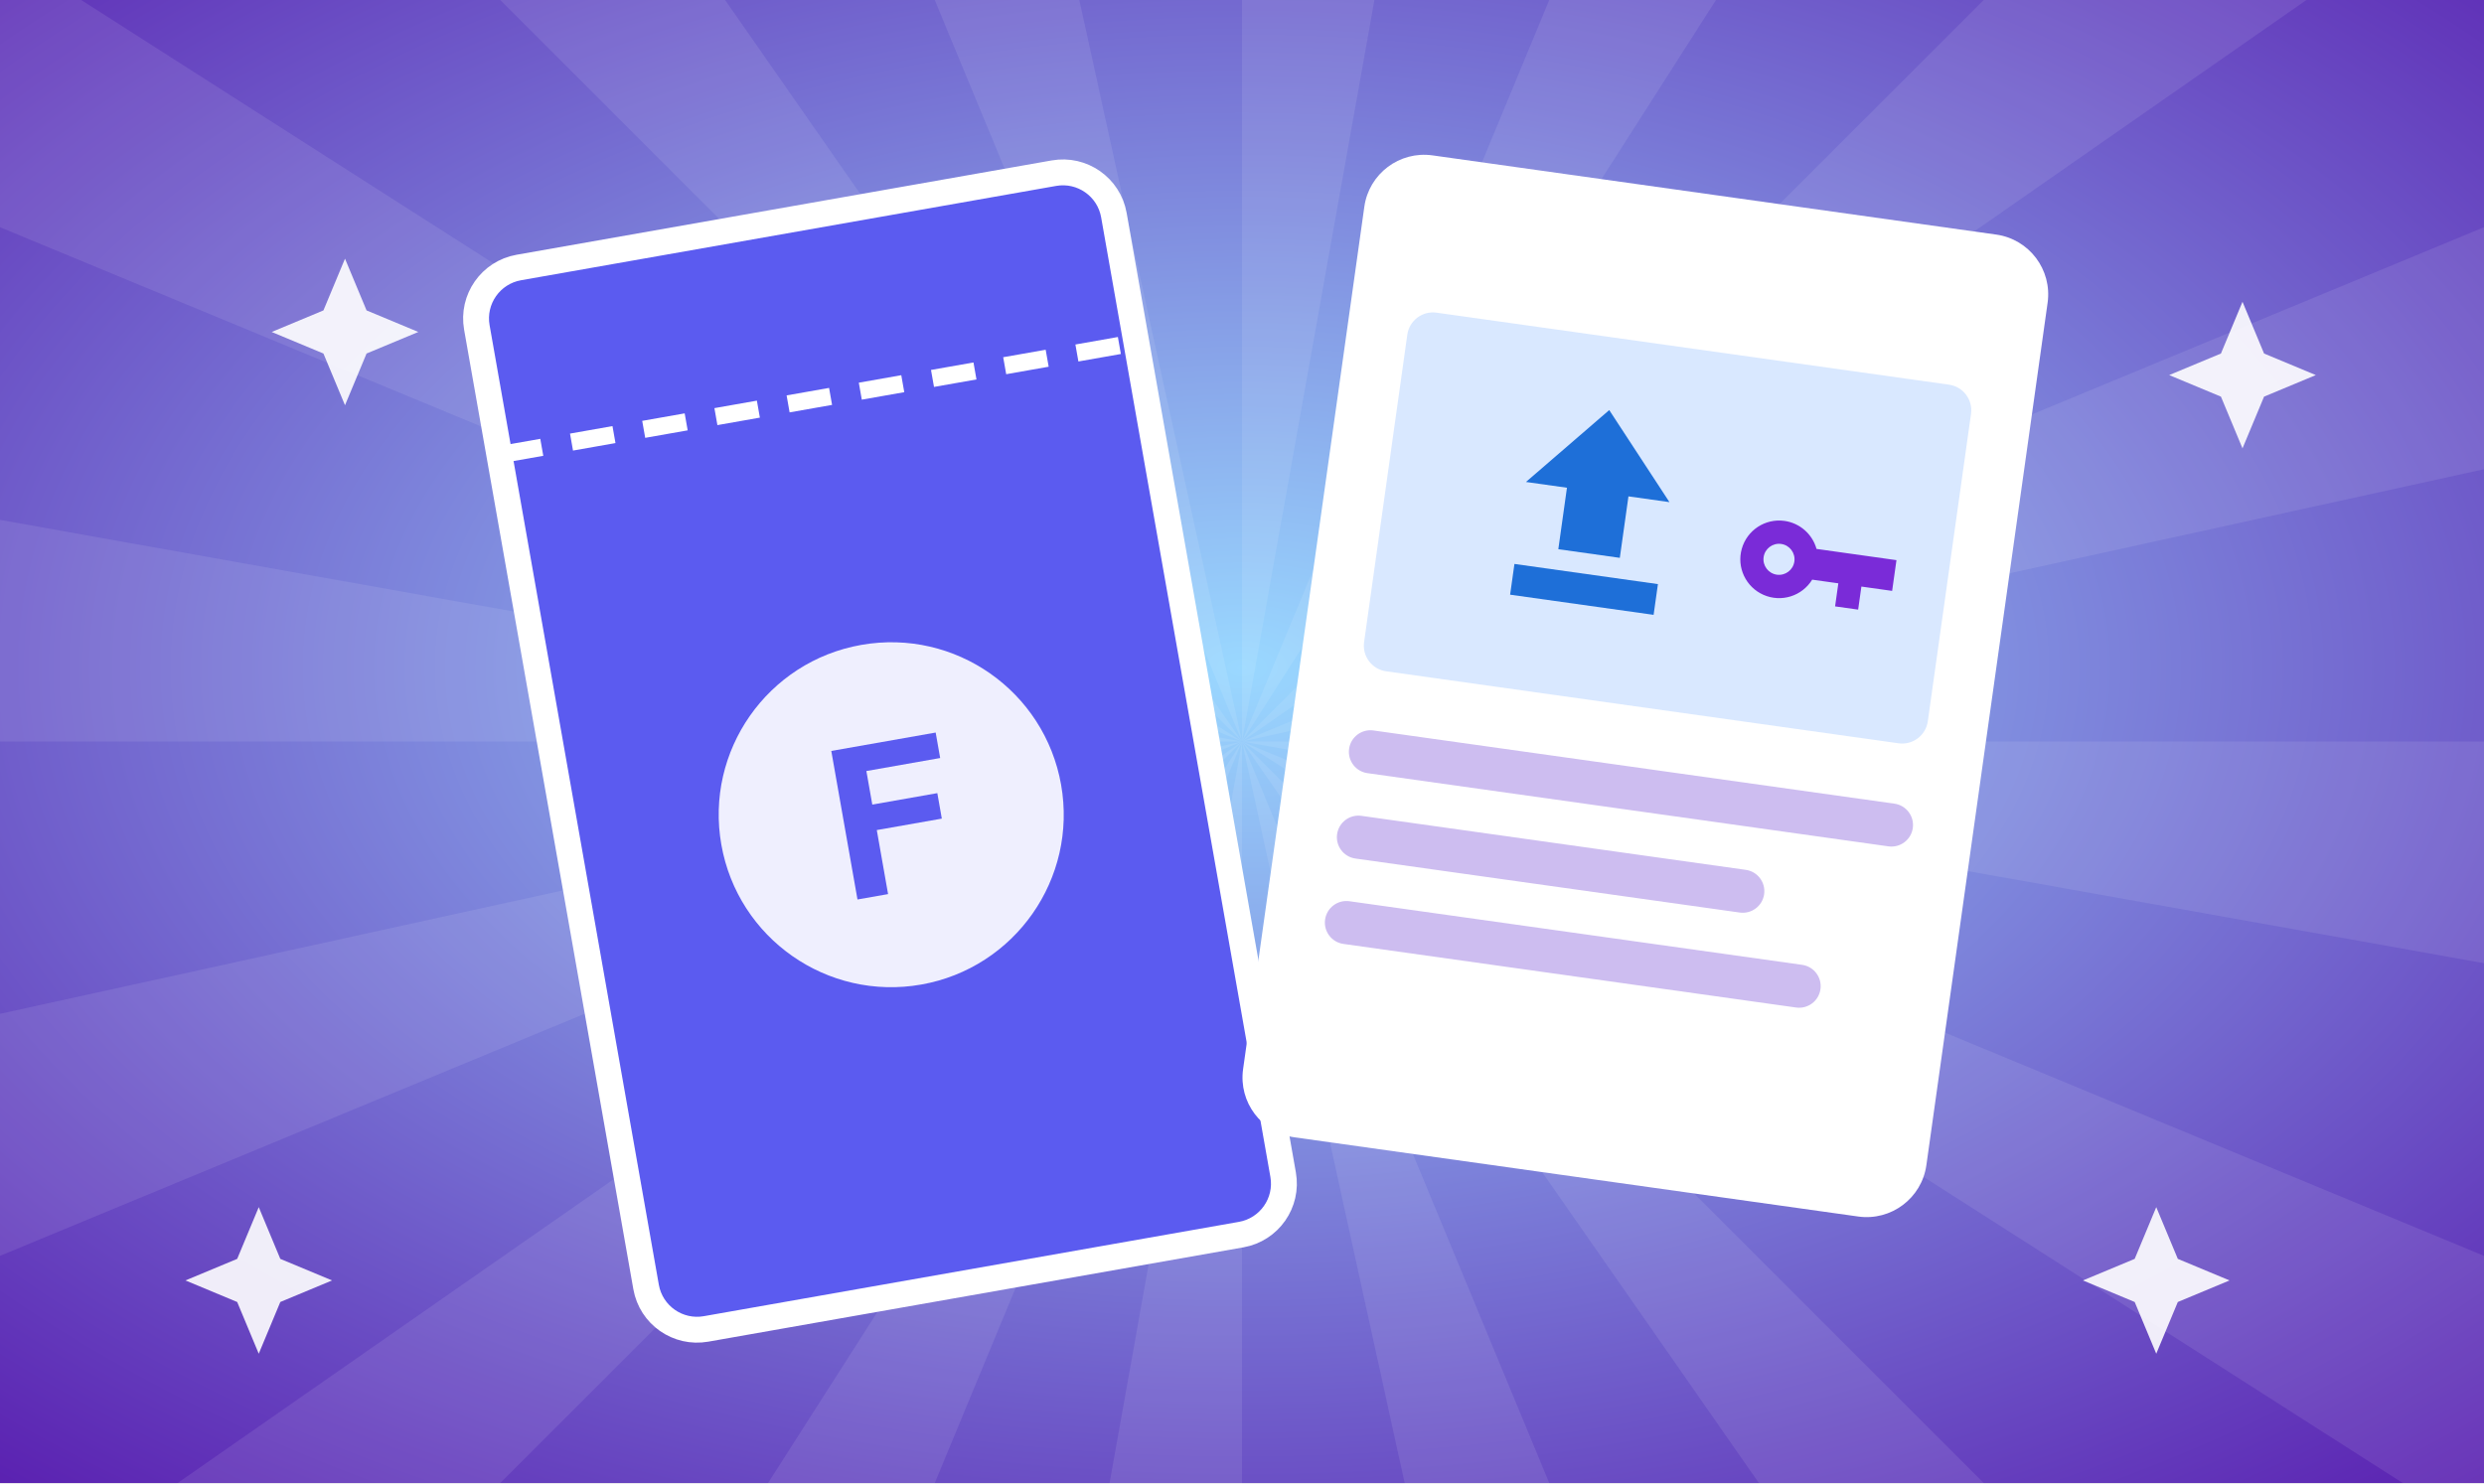
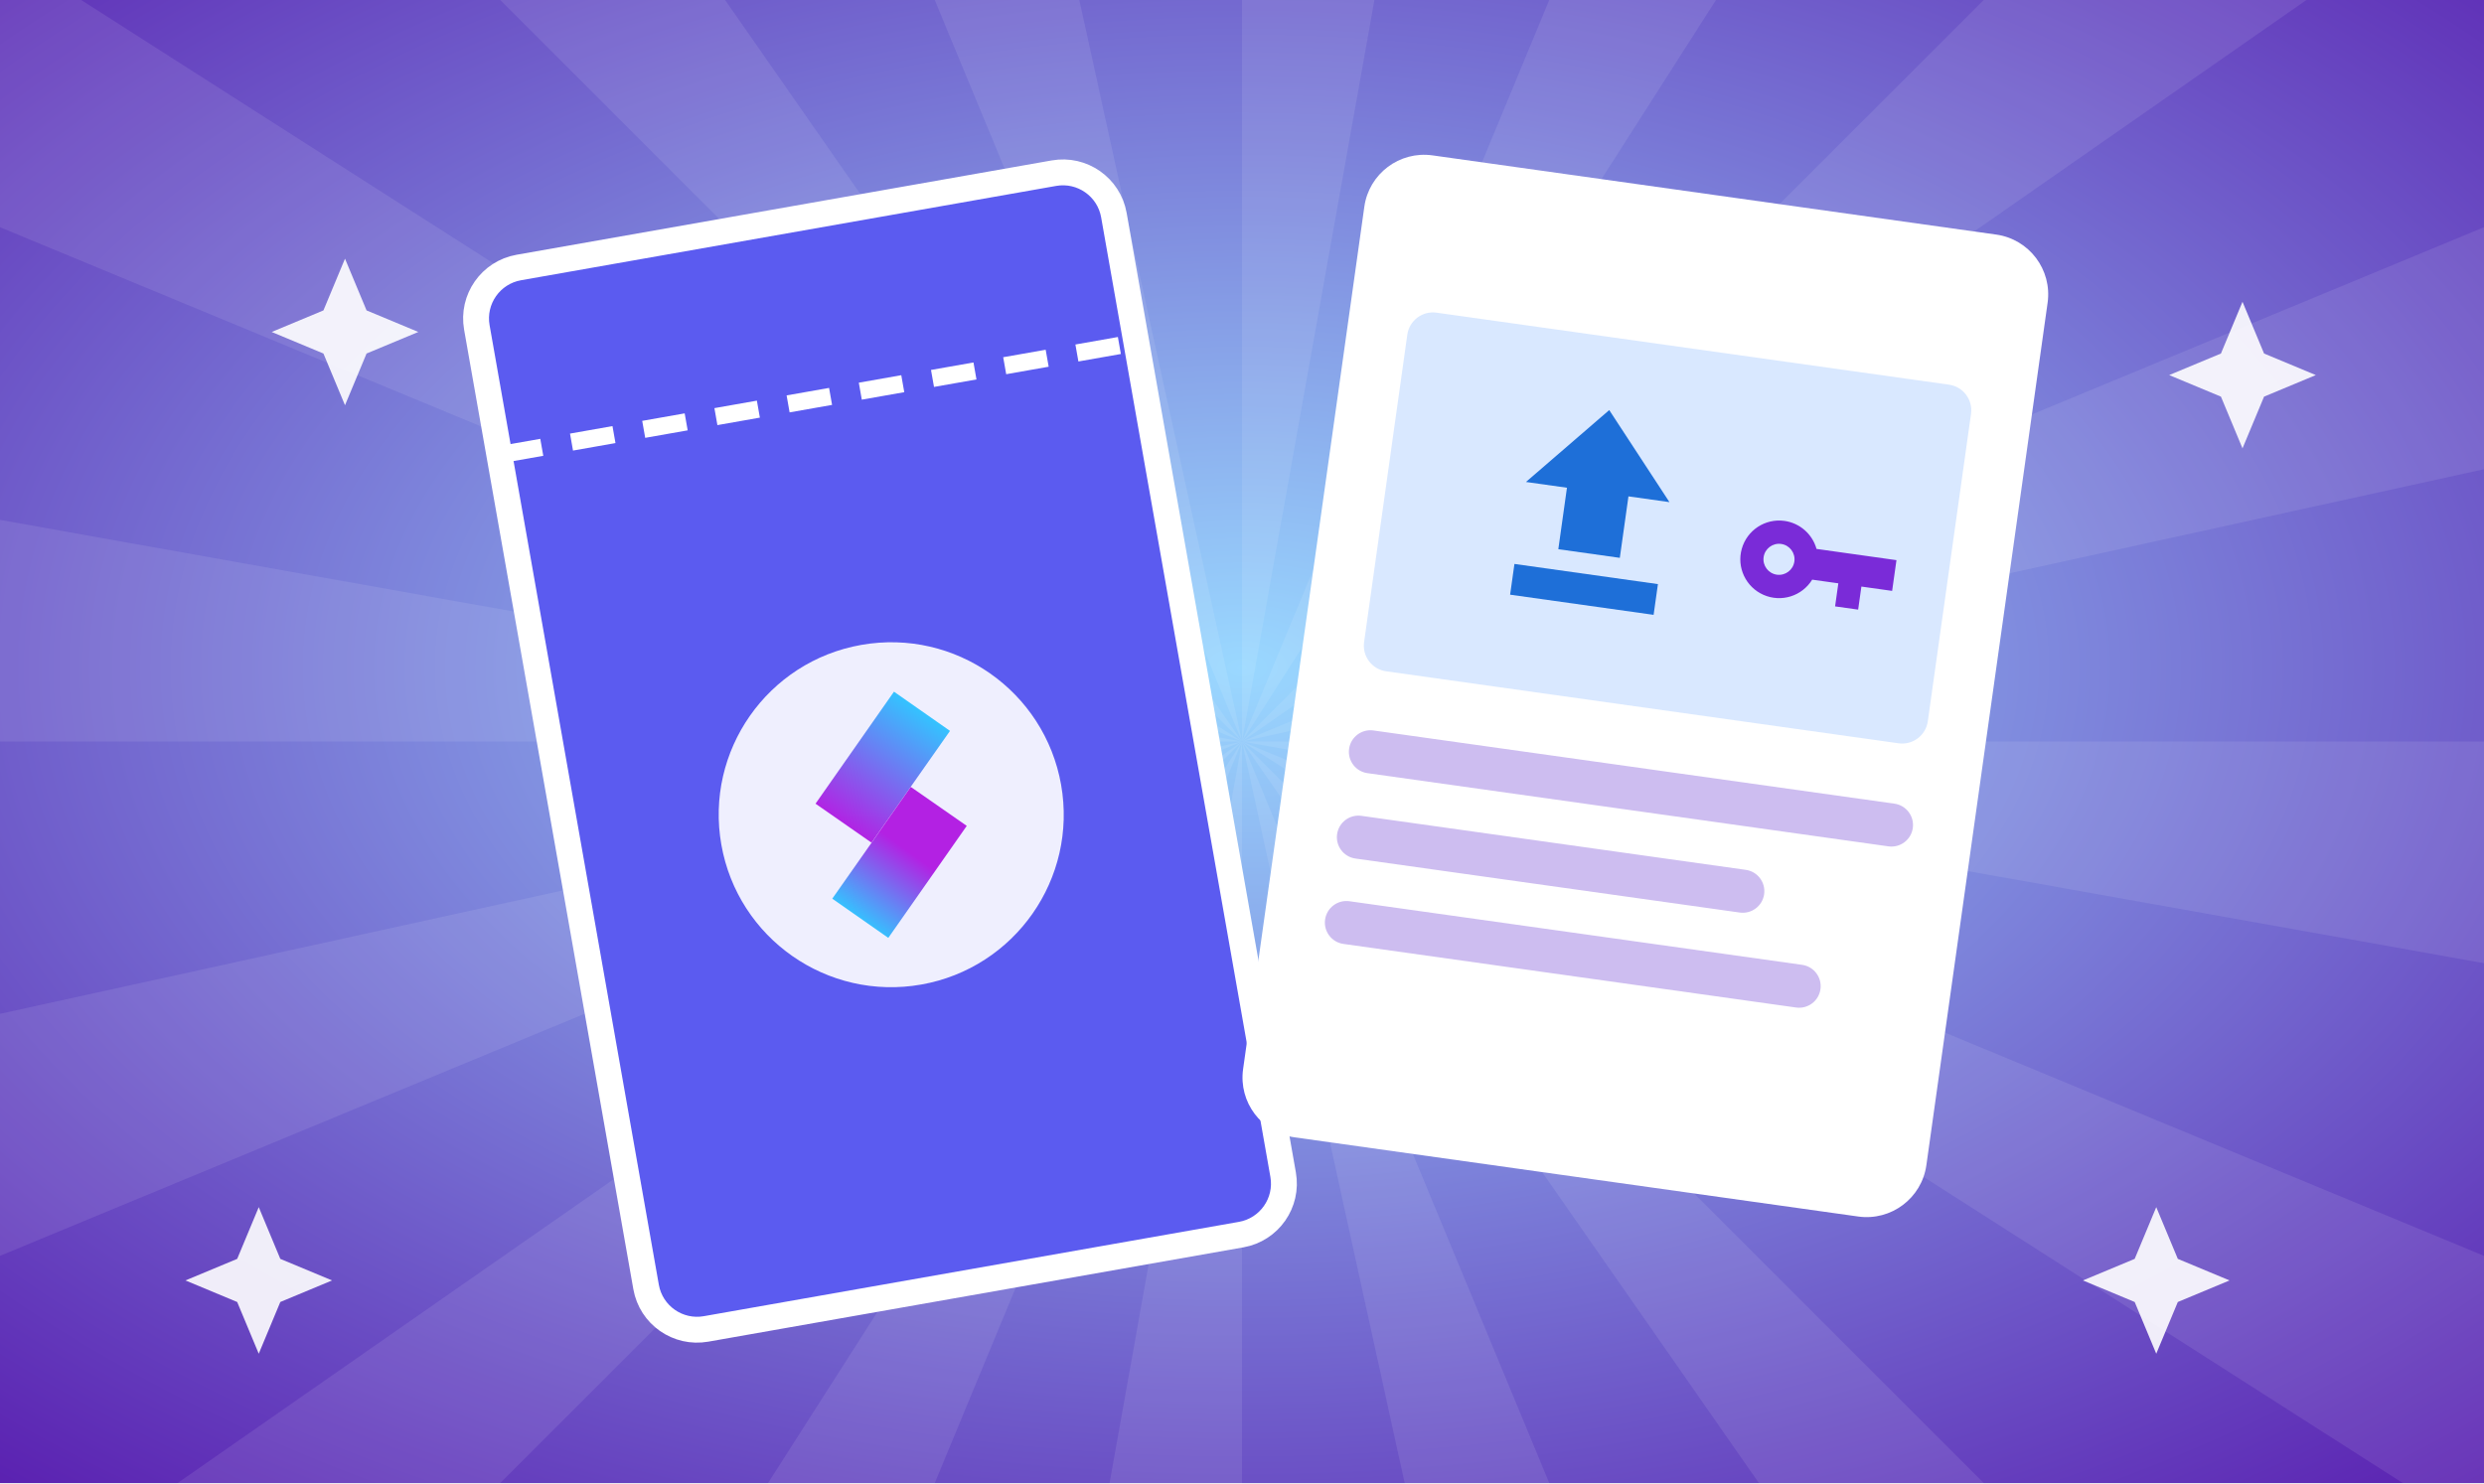
<svg xmlns="http://www.w3.org/2000/svg" viewBox="0 0 576 344" width="576" height="344">
  <defs>
    <radialGradient id="g" cx="50%" cy="45%" r="75%">
      <stop offset="0" stop-color="#9ad8ff" />
      <stop offset="1" stop-color="#5a1fb0" />
    </radialGradient>
  </defs>
  <rect width="576" height="344" fill="url(#g)" />
  <path d="M288 172 L988 172 L977 295z" fill="#fff" opacity=".09" />
  <path d="M288 172 L935 440 L878 549z" fill="#fff" opacity=".09" />
  <path d="M288 172 L783 667 L688 746z" fill="#fff" opacity=".09" />
  <path d="M288 172 L556 819 L438 856z" fill="#fff" opacity=".09" />
  <path d="M288 172 L288 872 L165 861z" fill="#fff" opacity=".09" />
  <path d="M288 172 L20 819 L-89 762z" fill="#fff" opacity=".09" />
  <path d="M288 172 L-207 667 L-286 572z" fill="#fff" opacity=".09" />
  <path d="M288 172 L-359 440 L-396 322z" fill="#fff" opacity=".09" />
  <path d="M288 172 L-412 172 L-401 49z" fill="#fff" opacity=".09" />
  <path d="M288 172 L-359 -96 L-302 -205z" fill="#fff" opacity=".09" />
  <path d="M288 172 L-207 -323 L-112 -402z" fill="#fff" opacity=".09" />
  <path d="M288 172 L20 -475 L138 -512z" fill="#fff" opacity=".09" />
  <path d="M288 172 L288 -528 L411 -517z" fill="#fff" opacity=".09" />
  <path d="M288 172 L556 -475 L665 -418z" fill="#fff" opacity=".09" />
  <path d="M288 172 L783 -323 L862 -228z" fill="#fff" opacity=".09" />
  <path d="M288 172 L935 -96 L972 22z" fill="#fff" opacity=".09" />
  <g transform="rotate(-10 200 180)">
    <rect x="130" y="50" width="150" height="250" rx="12" fill="#5b5bf0" stroke="#fff" stroke-width="6" />
    <path d="M130 92 H280" stroke="#fff" stroke-width="4" stroke-dasharray="10 7" />
    <circle cx="205" cy="190" r="40" fill="#fff" opacity=".9" />
-     <text x="205" y="208" font-family="Helvetica,Arial,sans-serif" font-size="48" font-weight="900" fill="#5b5bf0" text-anchor="middle">F</text>
+     <g transform="translate(177 162) scale(.0547)">
+       <defs>
+         <linearGradient id="lt" x1="300" y1="520" x2="720" y2="100" gradientUnits="userSpaceOnUse">
+           <stop offset="0" stop-color="#b321e3" />
+           <stop offset="1" stop-color="#33c4ff" />
+         </linearGradient>
+         <linearGradient id="lb" x1="300" y1="930" x2="560" y2="680" gradientUnits="userSpaceOnUse">
+           <stop offset="0" stop-color="#33c4ff" />
+           <stop offset="1" stop-color="#b321e3" />
+         </linearGradient>
+       </defs>
+       <path d="M204 410 614 0l205 205-410 409z" fill="url(#lt)" />
+       <path d="M204 819 614 410l205 204-410 410z" fill="url(#lb)" />
+     </g>
  </g>
  <g transform="rotate(8 380 170)">
    <rect x="300" y="44" width="160" height="230" rx="14" fill="#fff" />
    <rect x="314" y="80" width="132" height="84" rx="6" fill="#d9e8ff" />
    <g transform="translate(334 92) scale(2.4)" opacity="1">
      <path d="M12 2l7 8h-4v6H9v-6H5z M5 18h14v3H5z" fill="#1e6fd8" fill-rule="evenodd" />
    </g>
    <g transform="translate(394 104) scale(1.8)" opacity="1">
      <path d="M7 7a5 5 0 1 0 4.6 7H15v3h3v-3h4v-4H11.6A5 5 0 0 0 7 7zm0 3a2 2 0 1 1 0 4 2 2 0 0 1 0-4z" fill="#7a2bd8" fill-rule="evenodd" />
    </g>
    <rect x="314" y="178" width="132" height="10" rx="5" fill="#cdbdf0" />
    <rect x="314" y="198" width="100" height="10" rx="5" fill="#cdbdf0" />
    <rect x="314" y="218" width="116" height="10" rx="5" fill="#cdbdf0" />
  </g>
  <path d="M80 60l5 12 12 5-12 5-5 12-5-12-12-5 12-5z" fill="#fff" opacity=".9" />
  <path d="M500 280l5 12 12 5-12 5-5 12-5-12-12-5 12-5z" fill="#fff" opacity=".9" />
  <path d="M520 70l5 12 12 5-12 5-5 12-5-12-12-5 12-5z" fill="#fff" opacity=".9" />
  <path d="M60 280l5 12 12 5-12 5-5 12-5-12-12-5 12-5z" fill="#fff" opacity=".9" />
</svg>
